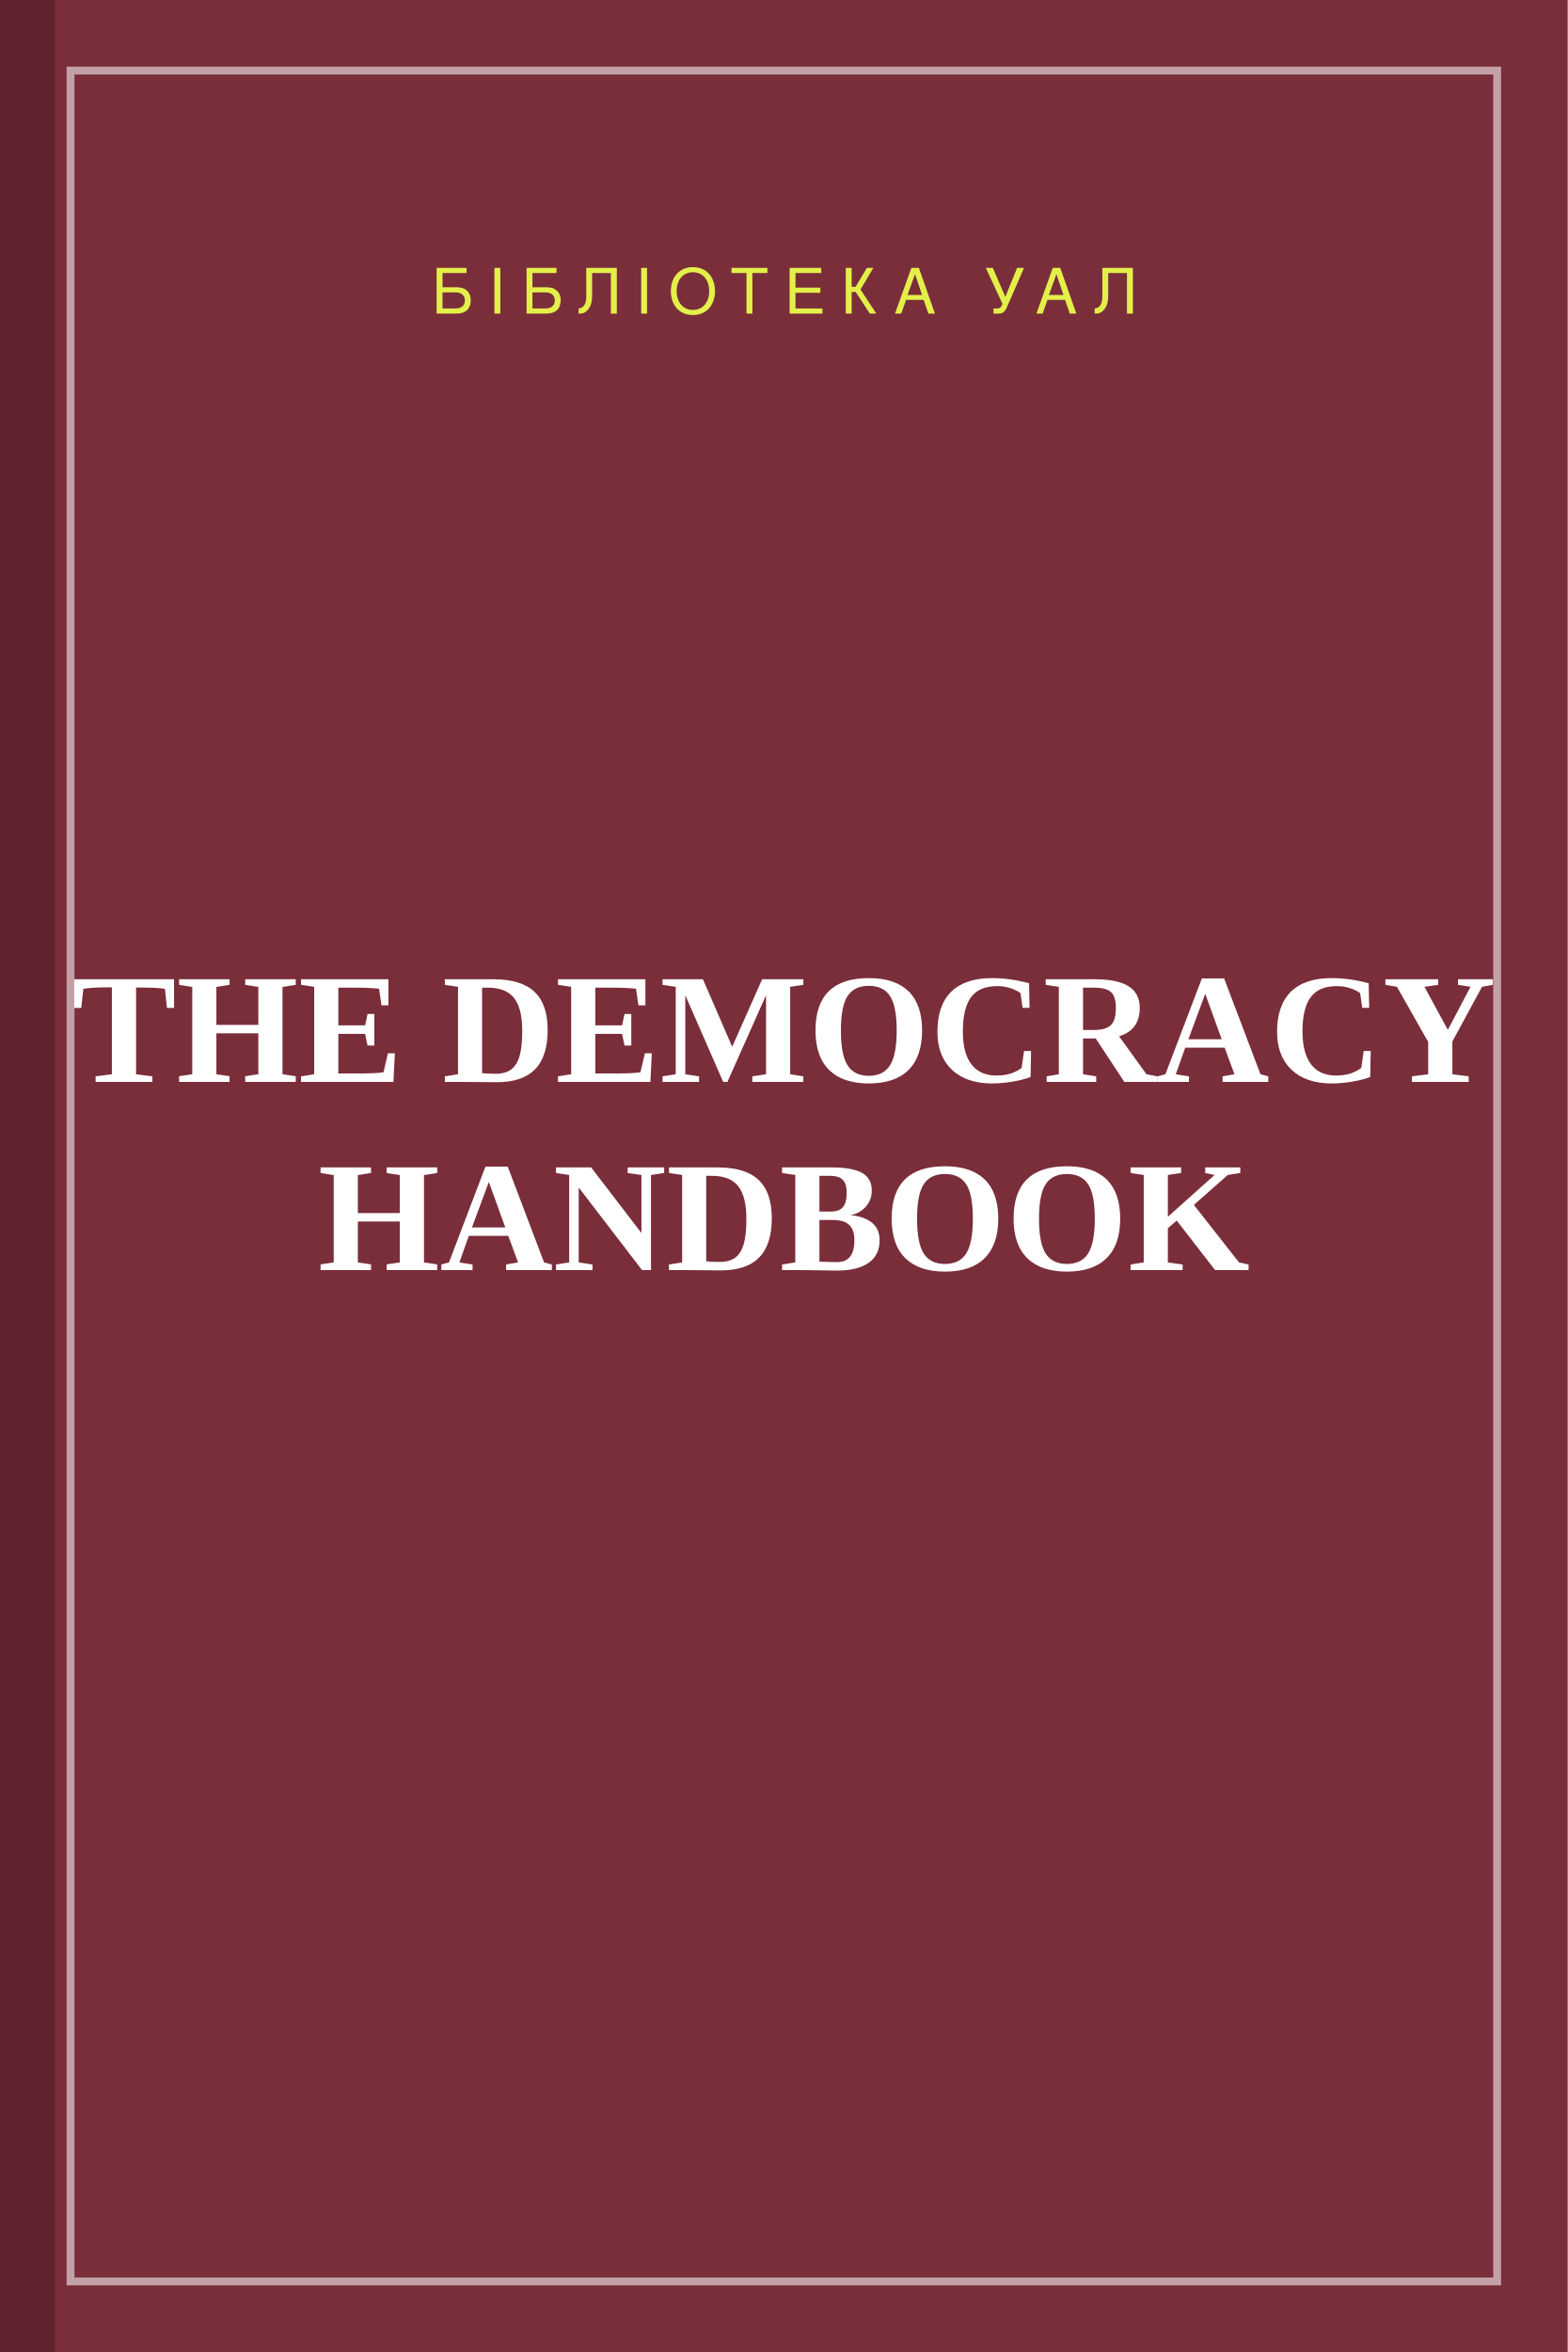
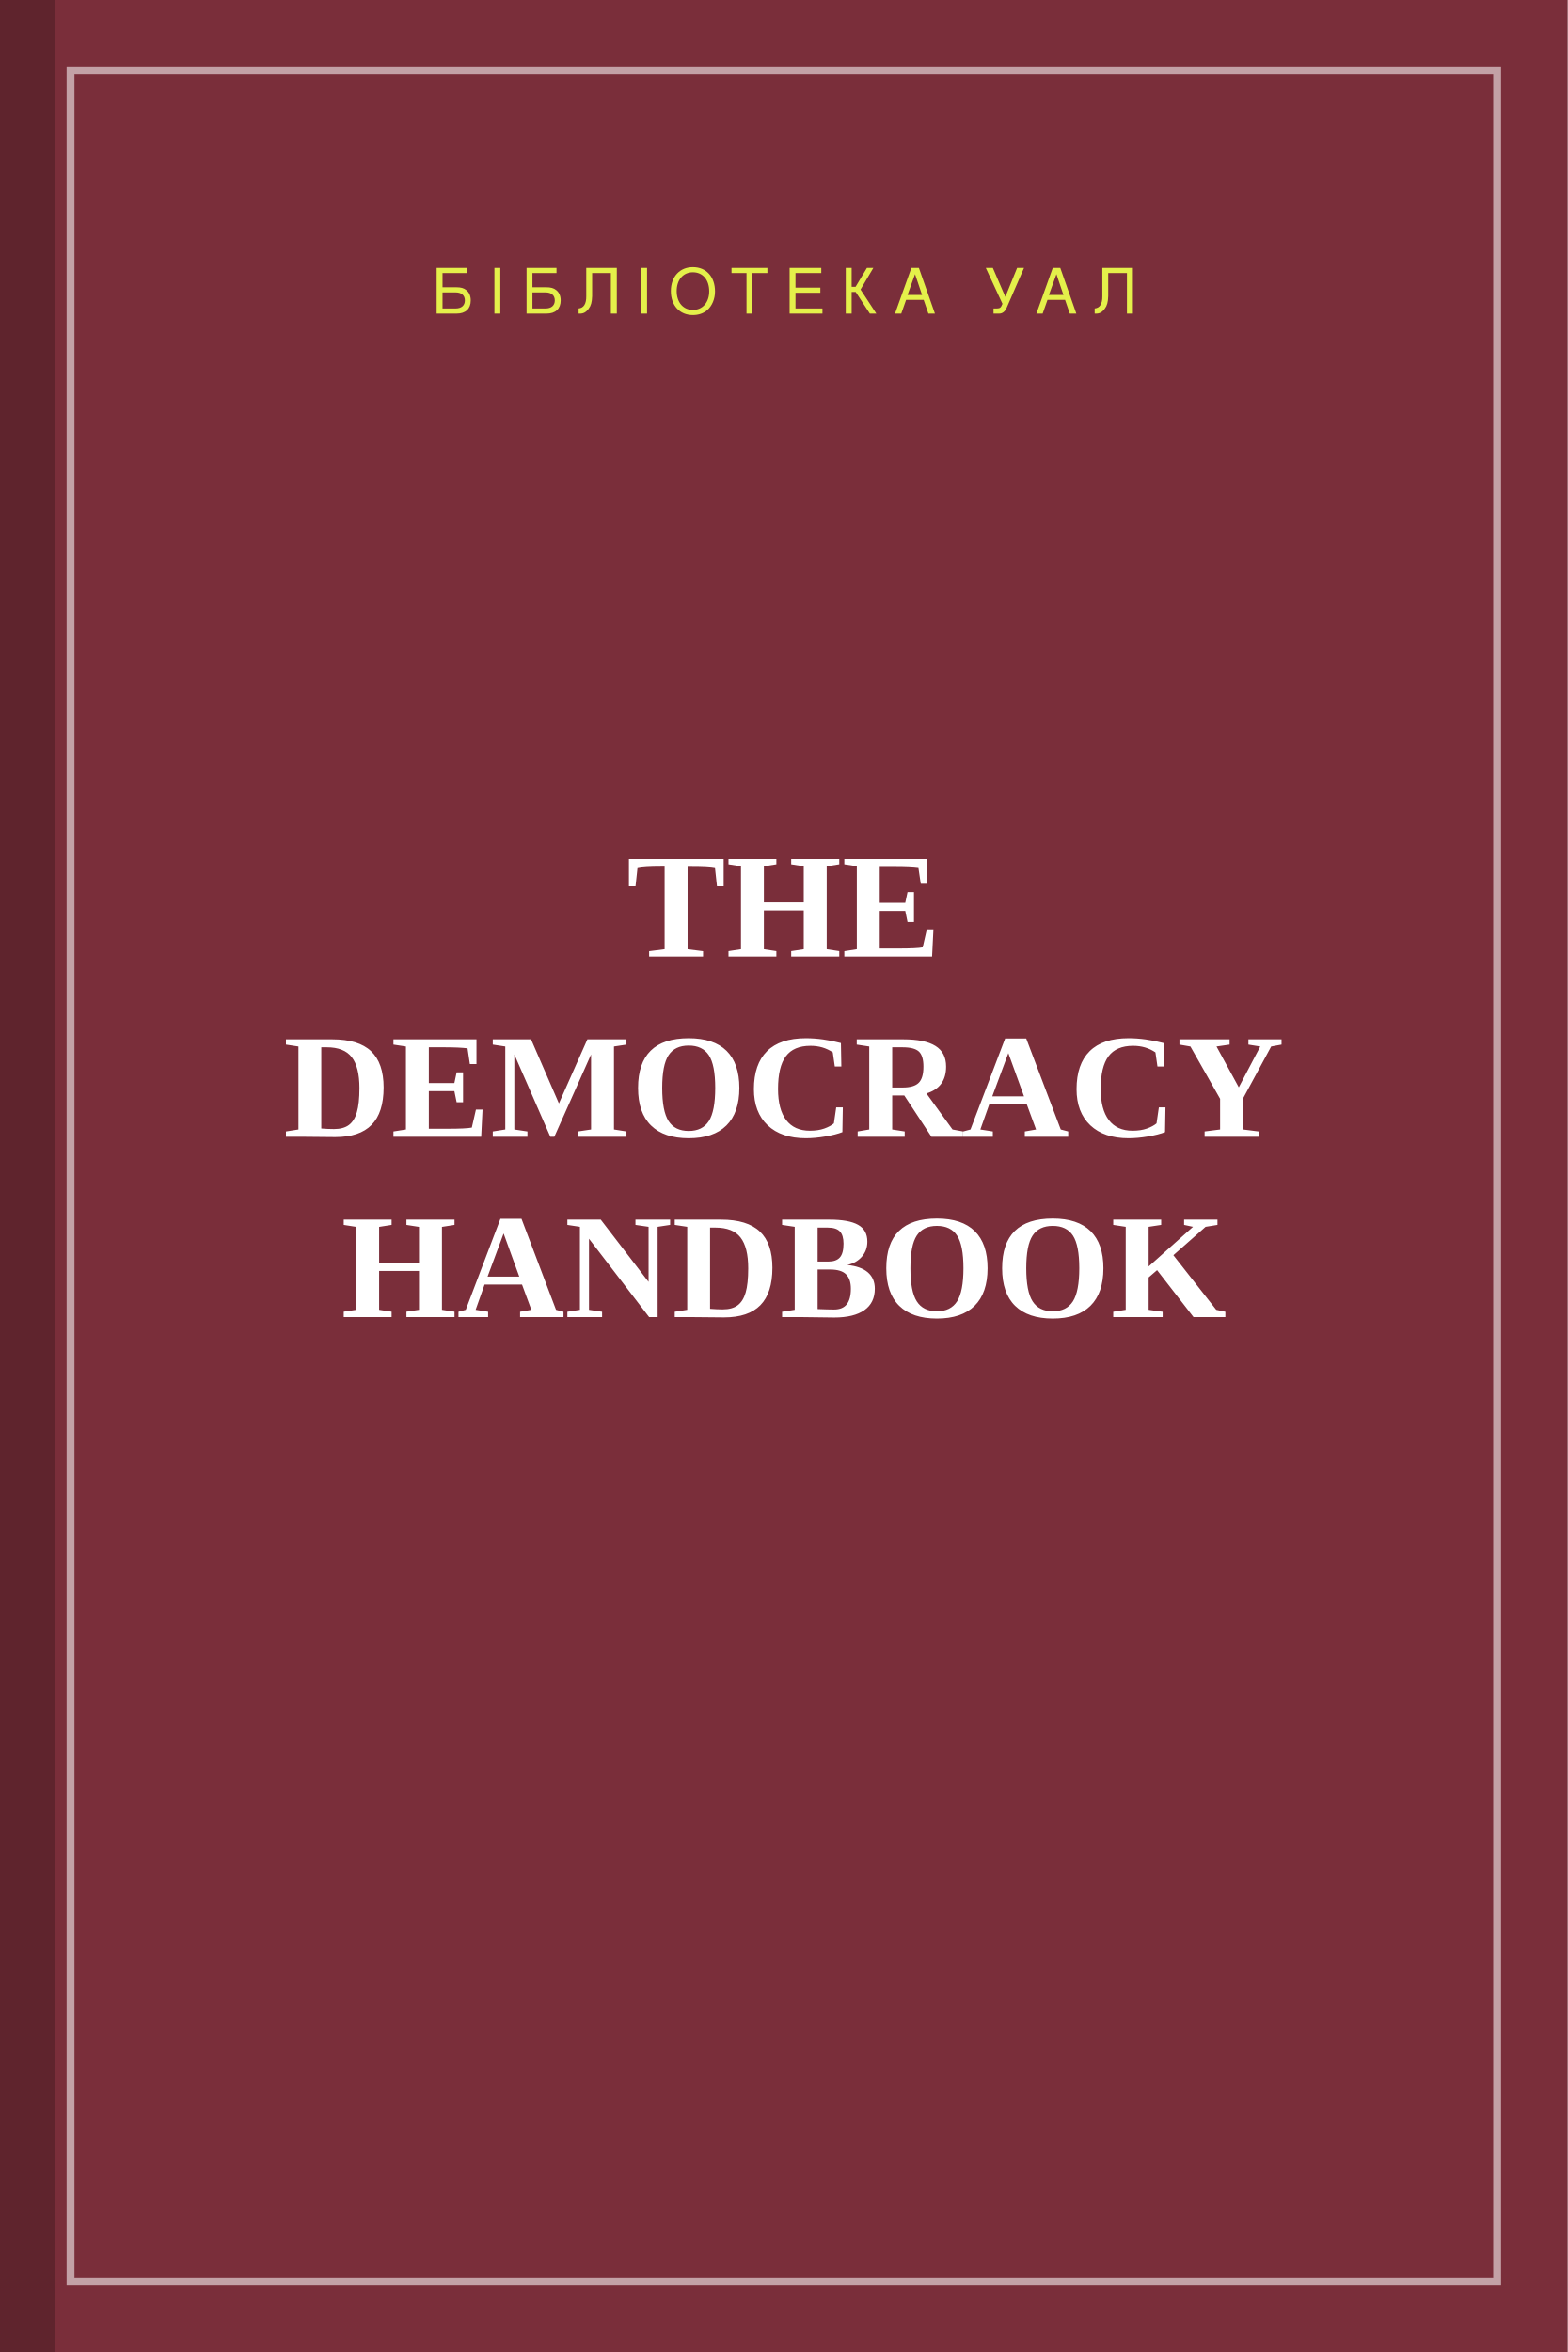
<svg xmlns="http://www.w3.org/2000/svg" viewBox="0 0 400 600" width="400" height="600">
  <rect width="400" height="600" fill="#7a2e3a" />
  <rect x="18" y="18" width="364" height="564" fill="none" stroke="#fff" stroke-opacity=".55" stroke-width="2" />
  <rect x="0" y="0" width="14" height="600" fill="#000" fill-opacity=".22" />
  <g fill="#fff" font-family="Georgia, 'Times New Roman', serif" font-weight="700" text-anchor="middle">
-     <text x="200" y="276" font-size="40">THE DEMOCRACY</text>
-     <text x="200" y="324" font-size="40">HANDBOOK</text>
+     <text x="200" y="244" font-size="38">THE</text>
+     <text x="200" y="290" font-size="38">DEMOCRACY</text>
+     <text x="200" y="336" font-size="38">HANDBOOK</text>
  </g>
-   <text x="200" y="520" fill="#fff" fill-opacity=".85" font-family="Helvetica, Arial, sans-serif" font-size="22" text-anchor="middle" />
+   <g fill="#fff" fill-opacity=".85" font-family="Helvetica, Arial, sans-serif" text-anchor="middle" />
  <text x="200" y="80" fill="#e4f04a" font-family="Helvetica, Arial, sans-serif" font-size="16" letter-spacing="4" text-anchor="middle">БІБЛІОТЕКА УАЛ</text>
</svg>
